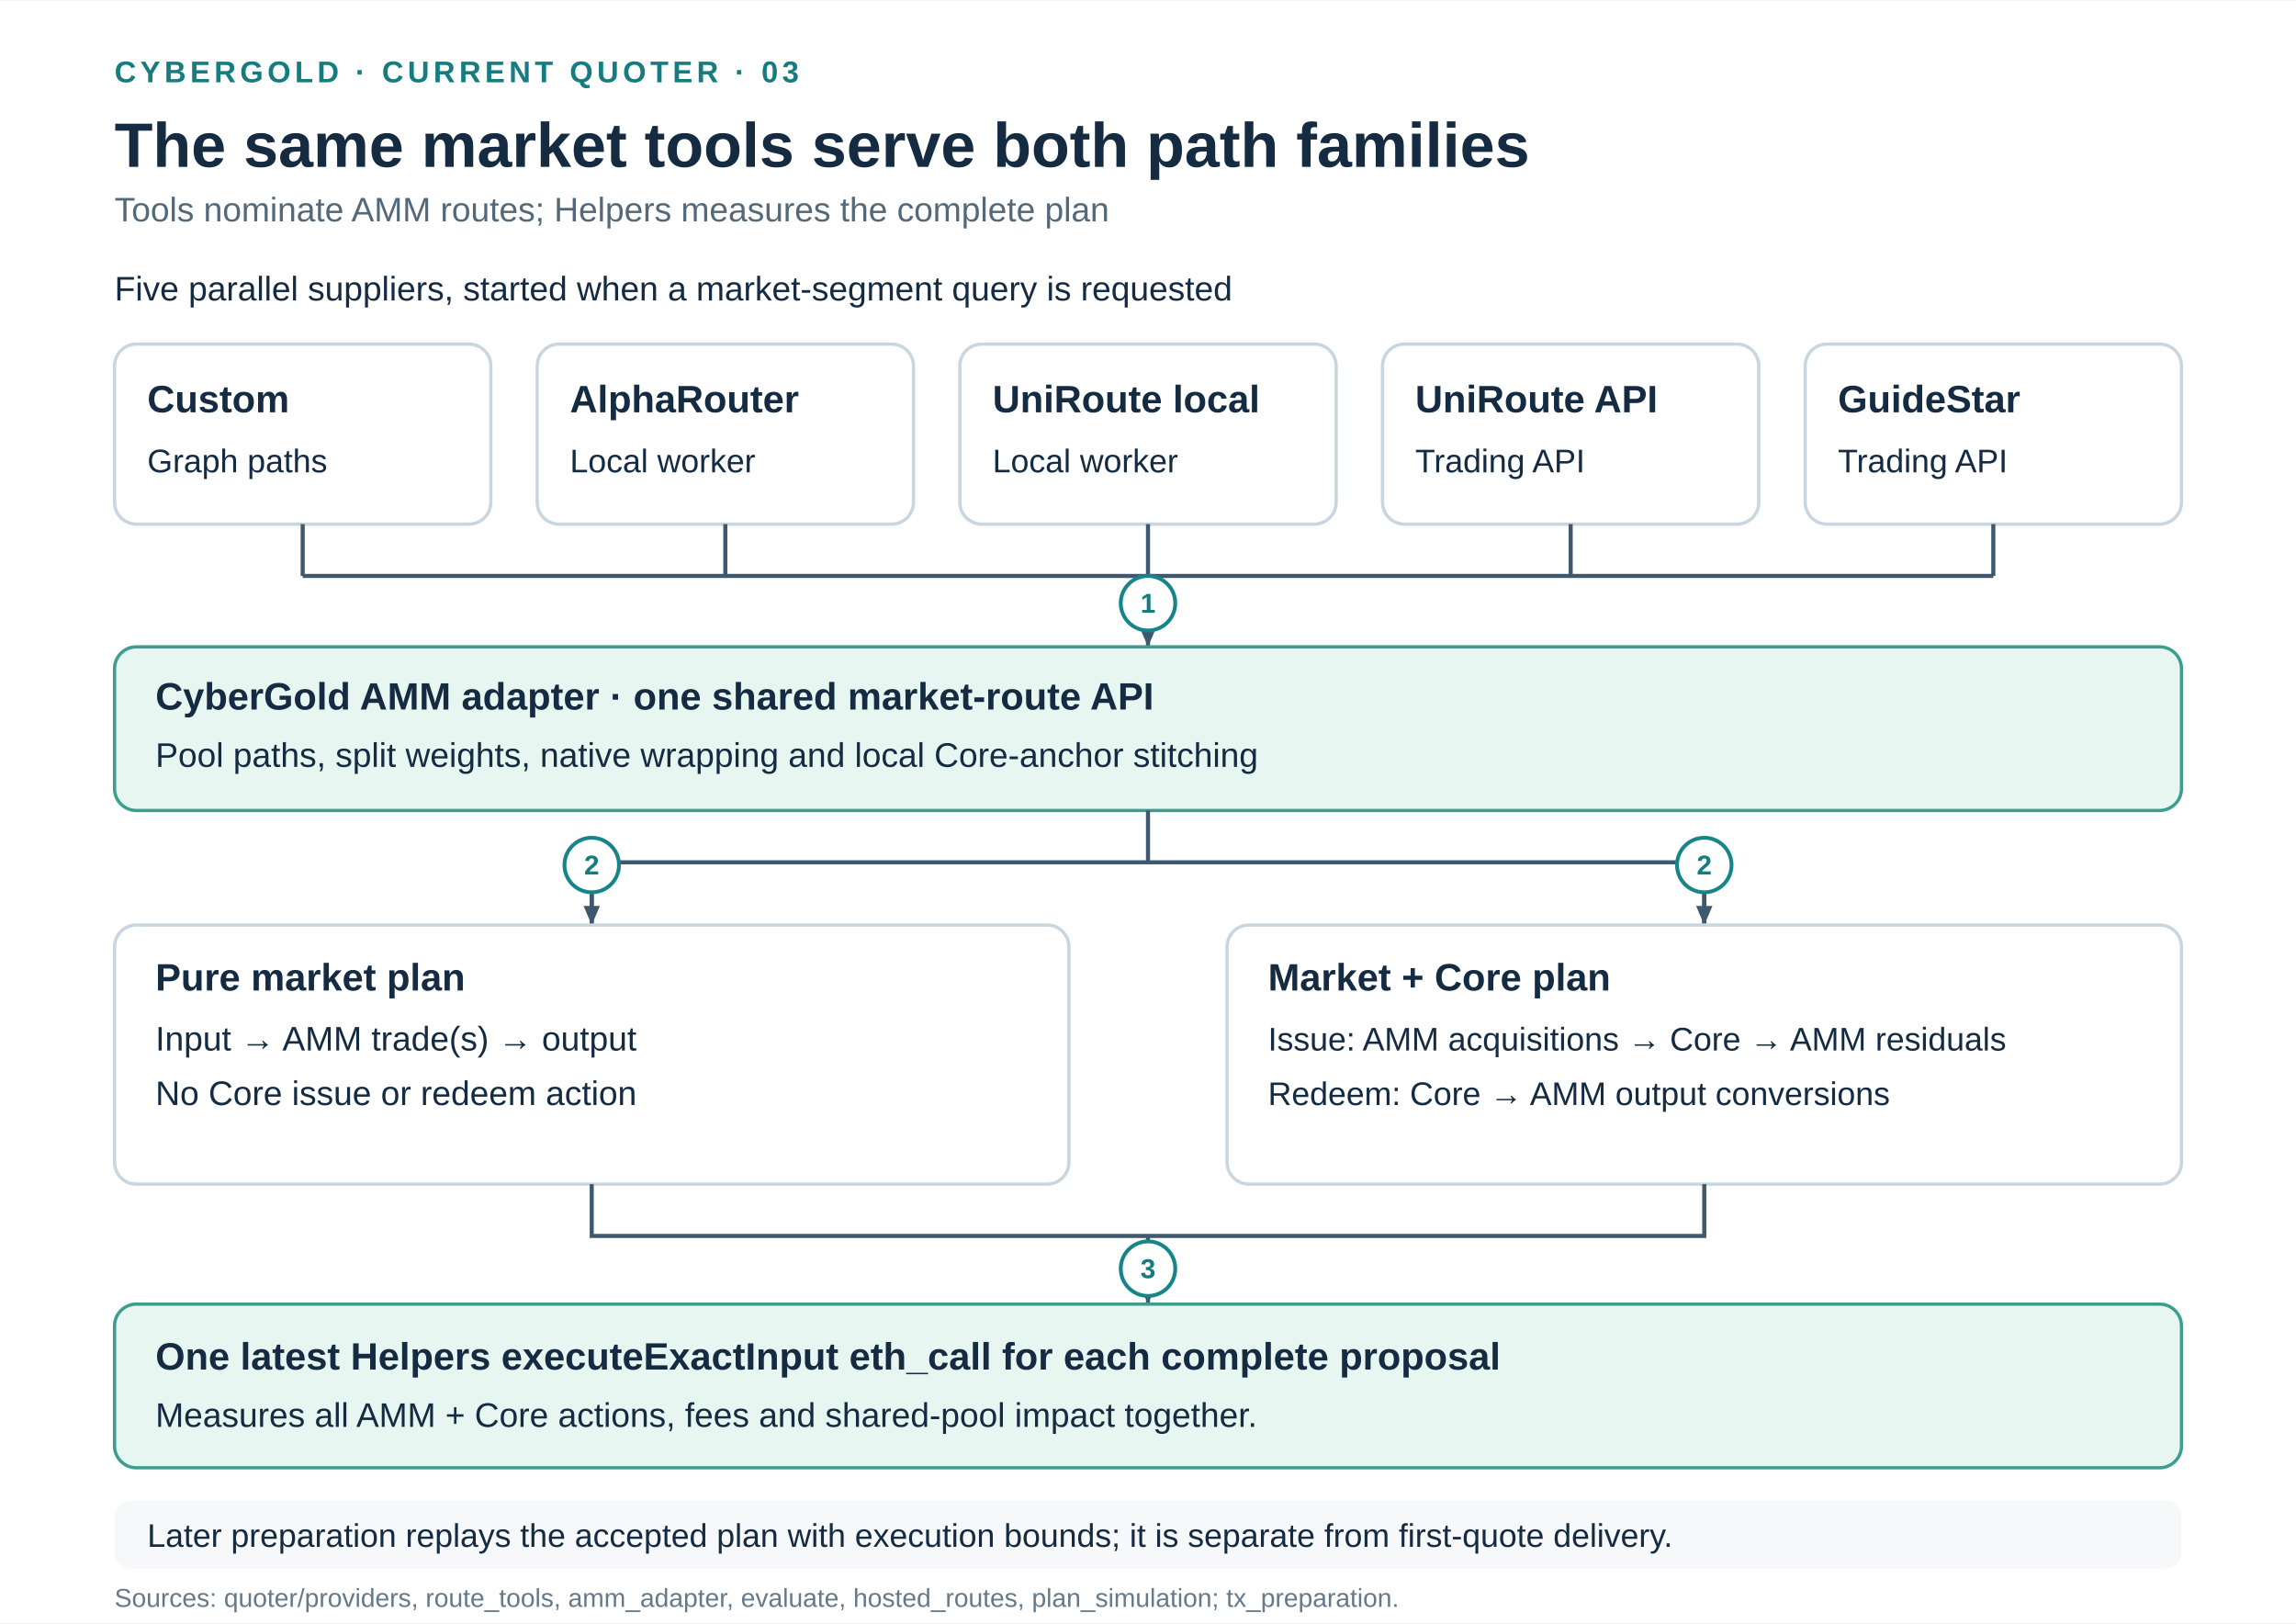
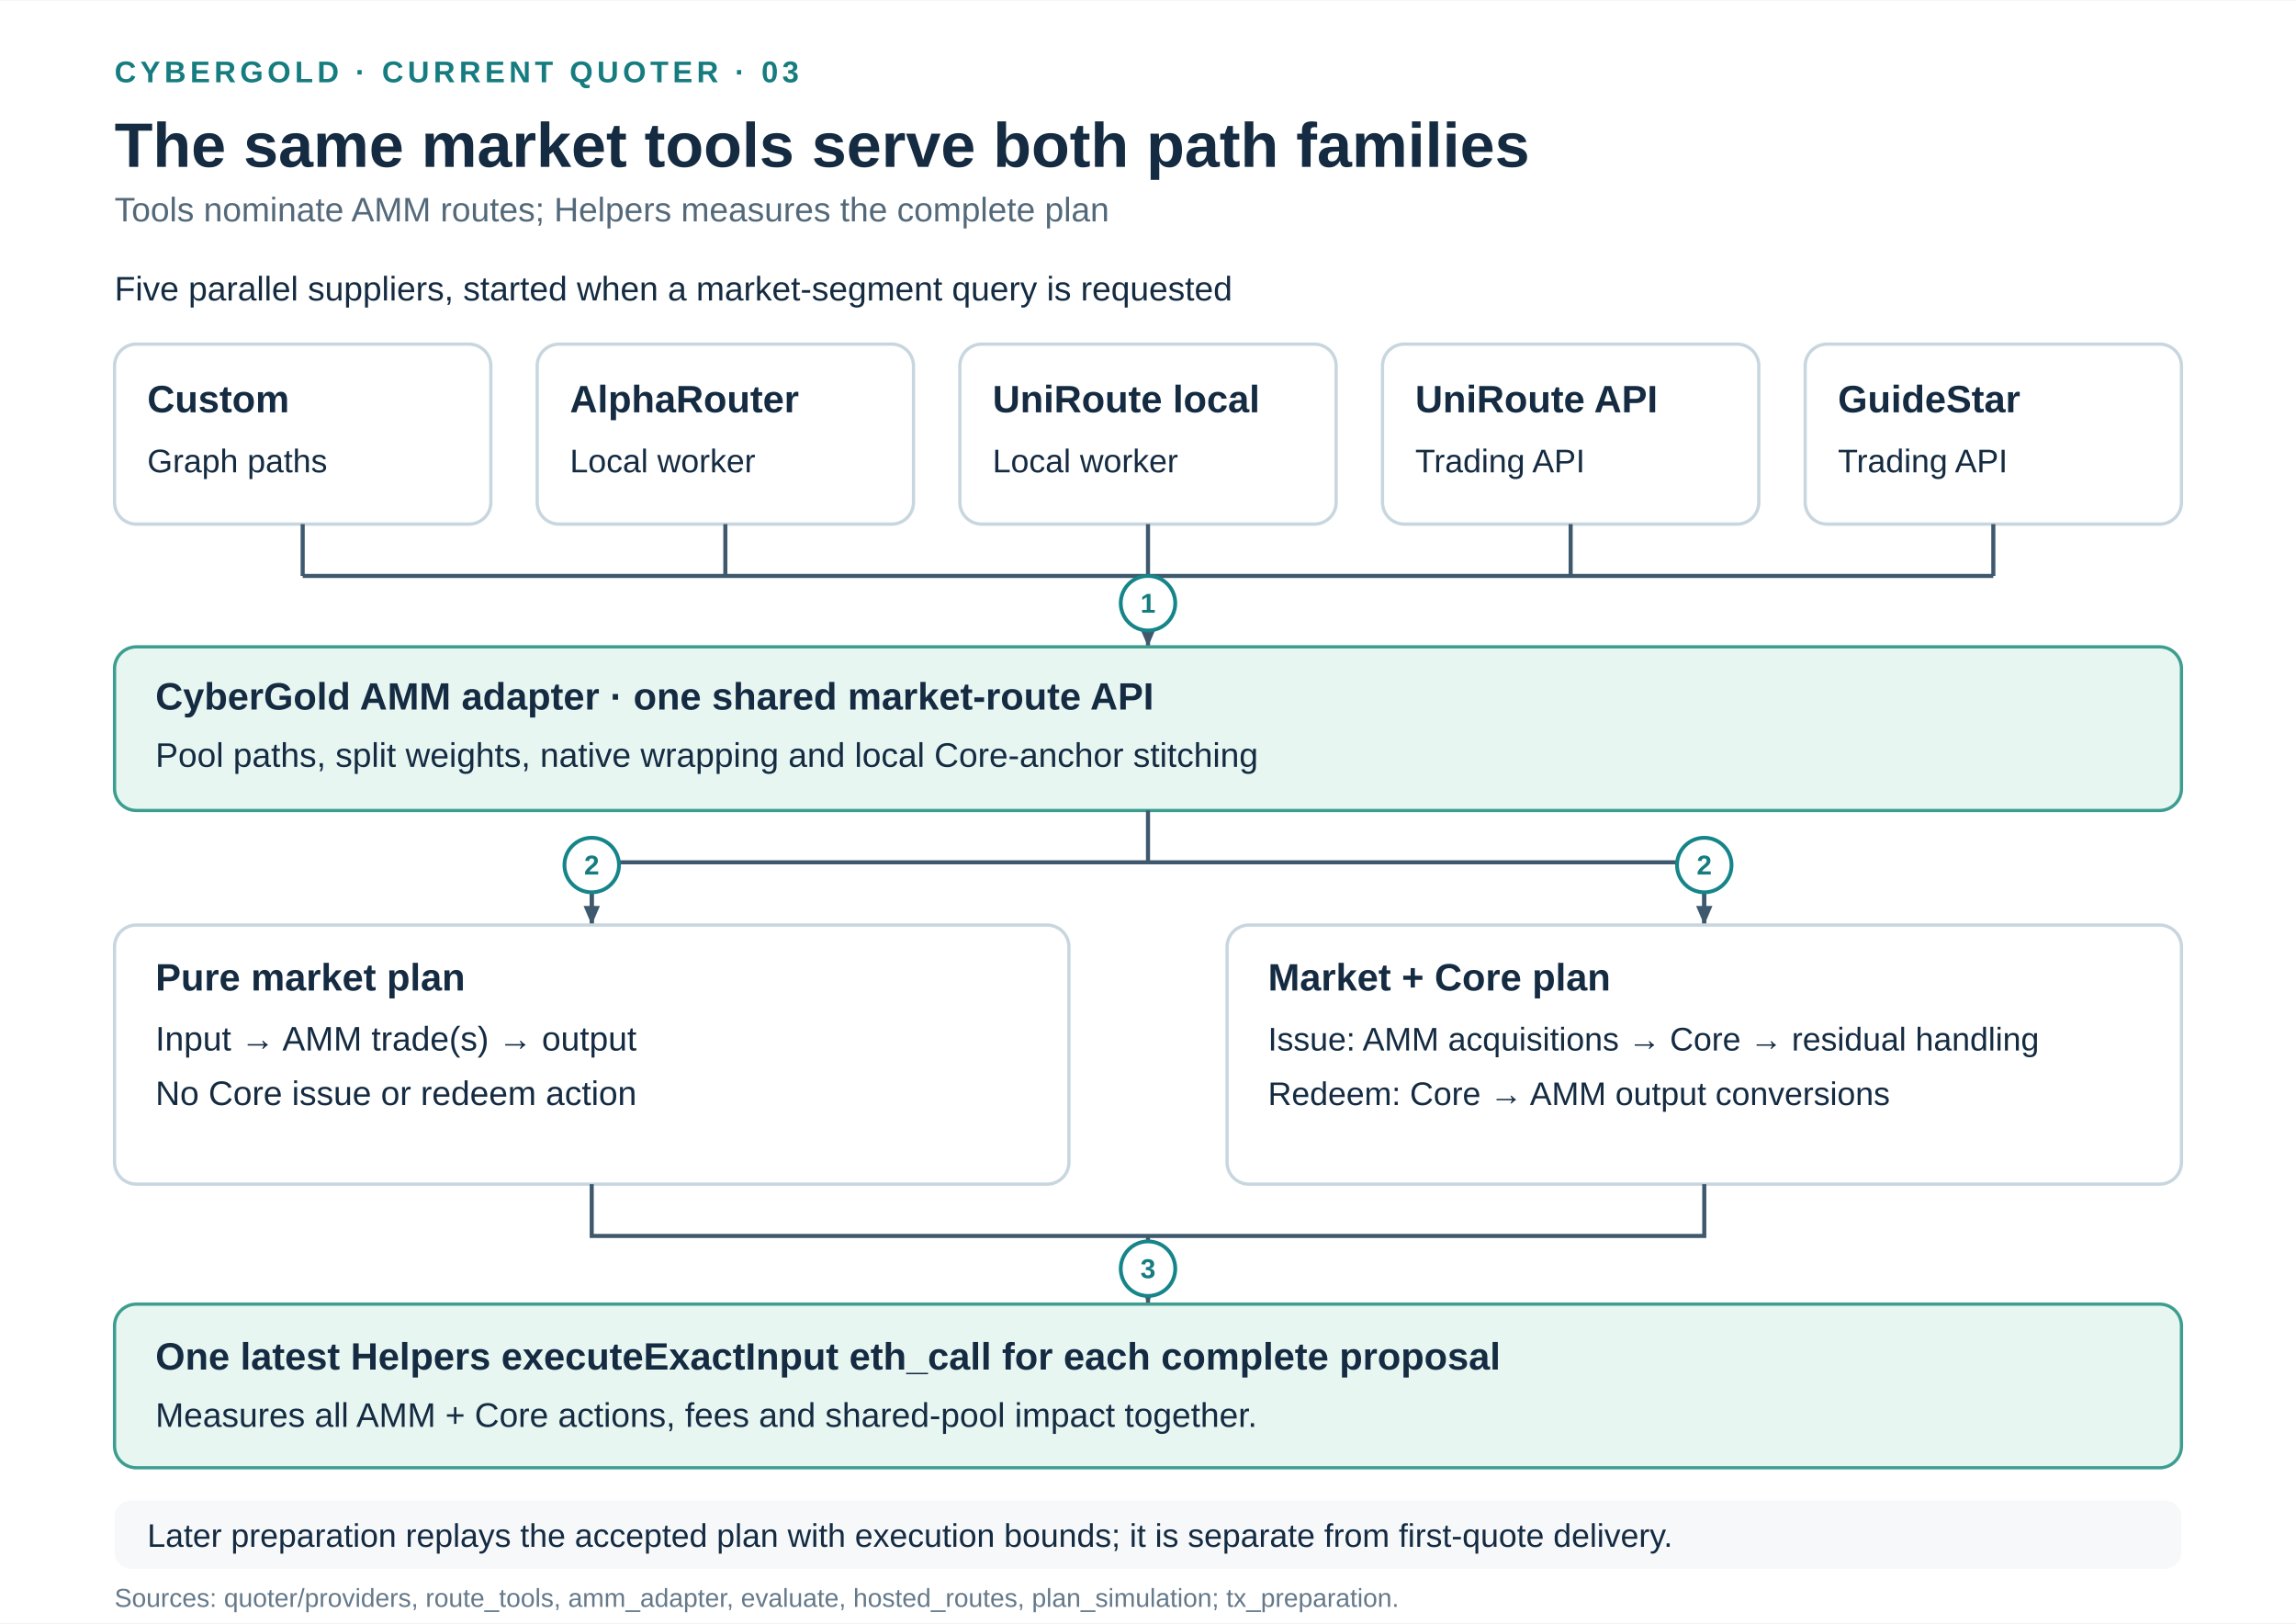
<svg xmlns="http://www.w3.org/2000/svg" width="297mm" height="210mm" viewBox="0 0 842 595" role="img" aria-labelledby="title desc">
  <defs>
    <marker id="arrow" markerWidth="8" markerHeight="8" refX="7" refY="4" orient="auto">
      <path d="M0 0 L8 4 L0 8 Z" fill="#3e596d" />
    </marker>
    <style>
    text{font-family:Arial,Helvetica,sans-serif;fill:#142b42}
    .eyebrow{font-size:11px;font-weight:700;letter-spacing:1.5px;fill:#167c80}
    .title{font-size:23px;font-weight:700}
    .subtitle{font-size:12.5px;fill:#53697a}
    .lane-label{font-size:10px;font-weight:700;letter-spacing:1.2px;fill:#53697a}
    .node{fill:#fff;stroke:#c8d6df;stroke-width:1.2}
    .fresh{fill:#e8f6f2;stroke:#3d9e90;stroke-width:1.2}
    .heading{font-size:14px;font-weight:700}
    .body{font-size:12px}
    .body-large{font-size:12.5px}
    .muted{fill:#53697a}
    .line{fill:none;stroke:#3e596d;stroke-width:1.5}
    .bus{fill:none;stroke:#3e596d;stroke-width:1.5}
    .dashed{fill:none;stroke:#8a9cab;stroke-width:1.3;stroke-dasharray:4 4}
    .step{fill:#fff;stroke:#16858a;stroke-width:1.4}
    .step-text{font-size:10px;font-weight:700;fill:#167c80;text-anchor:middle;dominant-baseline:central}
    .source{font-size:9.5px;fill:#64798a}
  </style>
  </defs>
  <rect width="842" height="595" fill="#fff" />
  <text x="42" y="30" class="eyebrow">CYBERGOLD · CURRENT QUOTER · 03</text>
  <text x="42" y="61" class="title">The same market tools serve both path families</text>
  <text x="42" y="81" class="subtitle">Tools nominate AMM routes; Helpers measures the complete plan</text>
  <text x="42" y="110" class="body-large">Five parallel suppliers, started when a market-segment query is requested</text>
  <rect x="42" y="126" width="138" height="66" rx="8" class="node" />
  <text x="54" y="151" class="heading">Custom</text>
  <text x="54" y="173" class="body">Graph paths</text>
  <path d="M111 192 V211" class="bus" />
  <rect x="197" y="126" width="138" height="66" rx="8" class="node" />
  <text x="209" y="151" class="heading">AlphaRouter</text>
  <text x="209" y="173" class="body">Local worker</text>
  <path d="M266 192 V211" class="bus" />
  <rect x="352" y="126" width="138" height="66" rx="8" class="node" />
  <text x="364" y="151" class="heading">UniRoute local</text>
  <text x="364" y="173" class="body">Local worker</text>
  <path d="M421 192 V211" class="bus" />
  <rect x="507" y="126" width="138" height="66" rx="8" class="node" />
  <text x="519" y="151" class="heading">UniRoute API</text>
  <text x="519" y="173" class="body">Trading API</text>
  <path d="M576 192 V211" class="bus" />
  <rect x="662" y="126" width="138" height="66" rx="8" class="node" />
  <text x="674" y="151" class="heading">GuideStar</text>
  <text x="674" y="173" class="body">Trading API</text>
  <path d="M731 192 V211" class="bus" />
  <path d="M111 211 H731" class="bus" />
  <path d="M421 211 V237" class="line" />
  <polygon points="421.00,237.00 418.00,230.00 424.00,230.00" fill="#3e596d" />
  <circle cx="421" cy="221" r="10" class="step" />
  <text x="421" y="221" class="step-text">1</text>
  <rect x="42" y="237" width="758" height="60" rx="8" class="fresh" />
  <text x="57" y="260" class="heading">CyberGold AMM adapter · one shared market-route API</text>
  <text x="57" y="281" class="body-large">Pool paths, split weights, native wrapping and local Core-anchor stitching</text>
  <path d="M421 297 V316 H217 V339 M421 316 H625 V339" class="bus" />
  <path d="M217 327 V339" class="line" />
  <polygon points="217.00,339.00 214.00,332.00 220.00,332.00" fill="#3e596d" />
  <circle cx="217" cy="317" r="10" class="step" />
  <text x="217" y="317" class="step-text">2</text>
  <path d="M625 327 V339" class="line" />
  <polygon points="625.00,339.00 622.00,332.00 628.00,332.00" fill="#3e596d" />
  <circle cx="625" cy="317" r="10" class="step" />
  <text x="625" y="317" class="step-text">2</text>
  <rect x="42" y="339" width="350" height="95" rx="8" class="node" />
  <text x="57" y="363" class="heading">Pure market plan</text>
  <text x="57" y="385" class="body-large">Input → AMM trade(s) → output</text>
  <text x="57" y="405" class="body-large">No Core issue or redeem action</text>
  <rect x="450" y="339" width="350" height="95" rx="8" class="node" />
  <text x="465" y="363" class="heading">Market + Core plan</text>
-   <text x="465" y="385" class="body">Issue: AMM acquisitions → Core → AMM residuals</text>
+   <text x="465" y="385" class="body">Issue: AMM acquisitions → Core → residual handling</text>
  <text x="465" y="405" class="body">Redeem: Core → AMM output conversions</text>
  <path d="M217 434 V453 H625 V434" class="bus" />
  <path d="M421 453 V478" class="line" />
  <polygon points="421.00,478.00 418.00,471.00 424.00,471.00" fill="#3e596d" />
  <circle cx="421" cy="465" r="10" class="step" />
  <text x="421" y="465" class="step-text">3</text>
  <rect x="42" y="478" width="758" height="60" rx="8" class="fresh" />
  <text x="57" y="502" class="heading">One latest Helpers executeExactInput eth_call for each complete proposal</text>
  <text x="57" y="523" class="body-large">Measures all AMM + Core actions, fees and shared-pool impact together.</text>
  <rect x="42" y="550" width="758" height="25" rx="6" fill="#f6f8fa" />
  <text x="54" y="567" class="body">Later preparation replays the accepted plan with execution bounds; it is separate from first-quote delivery.</text>
  <text x="42" y="589" class="source">Sources: quoter/providers, route_tools, amm_adapter, evaluate, hosted_routes, plan_simulation; tx_preparation.</text>
</svg>
